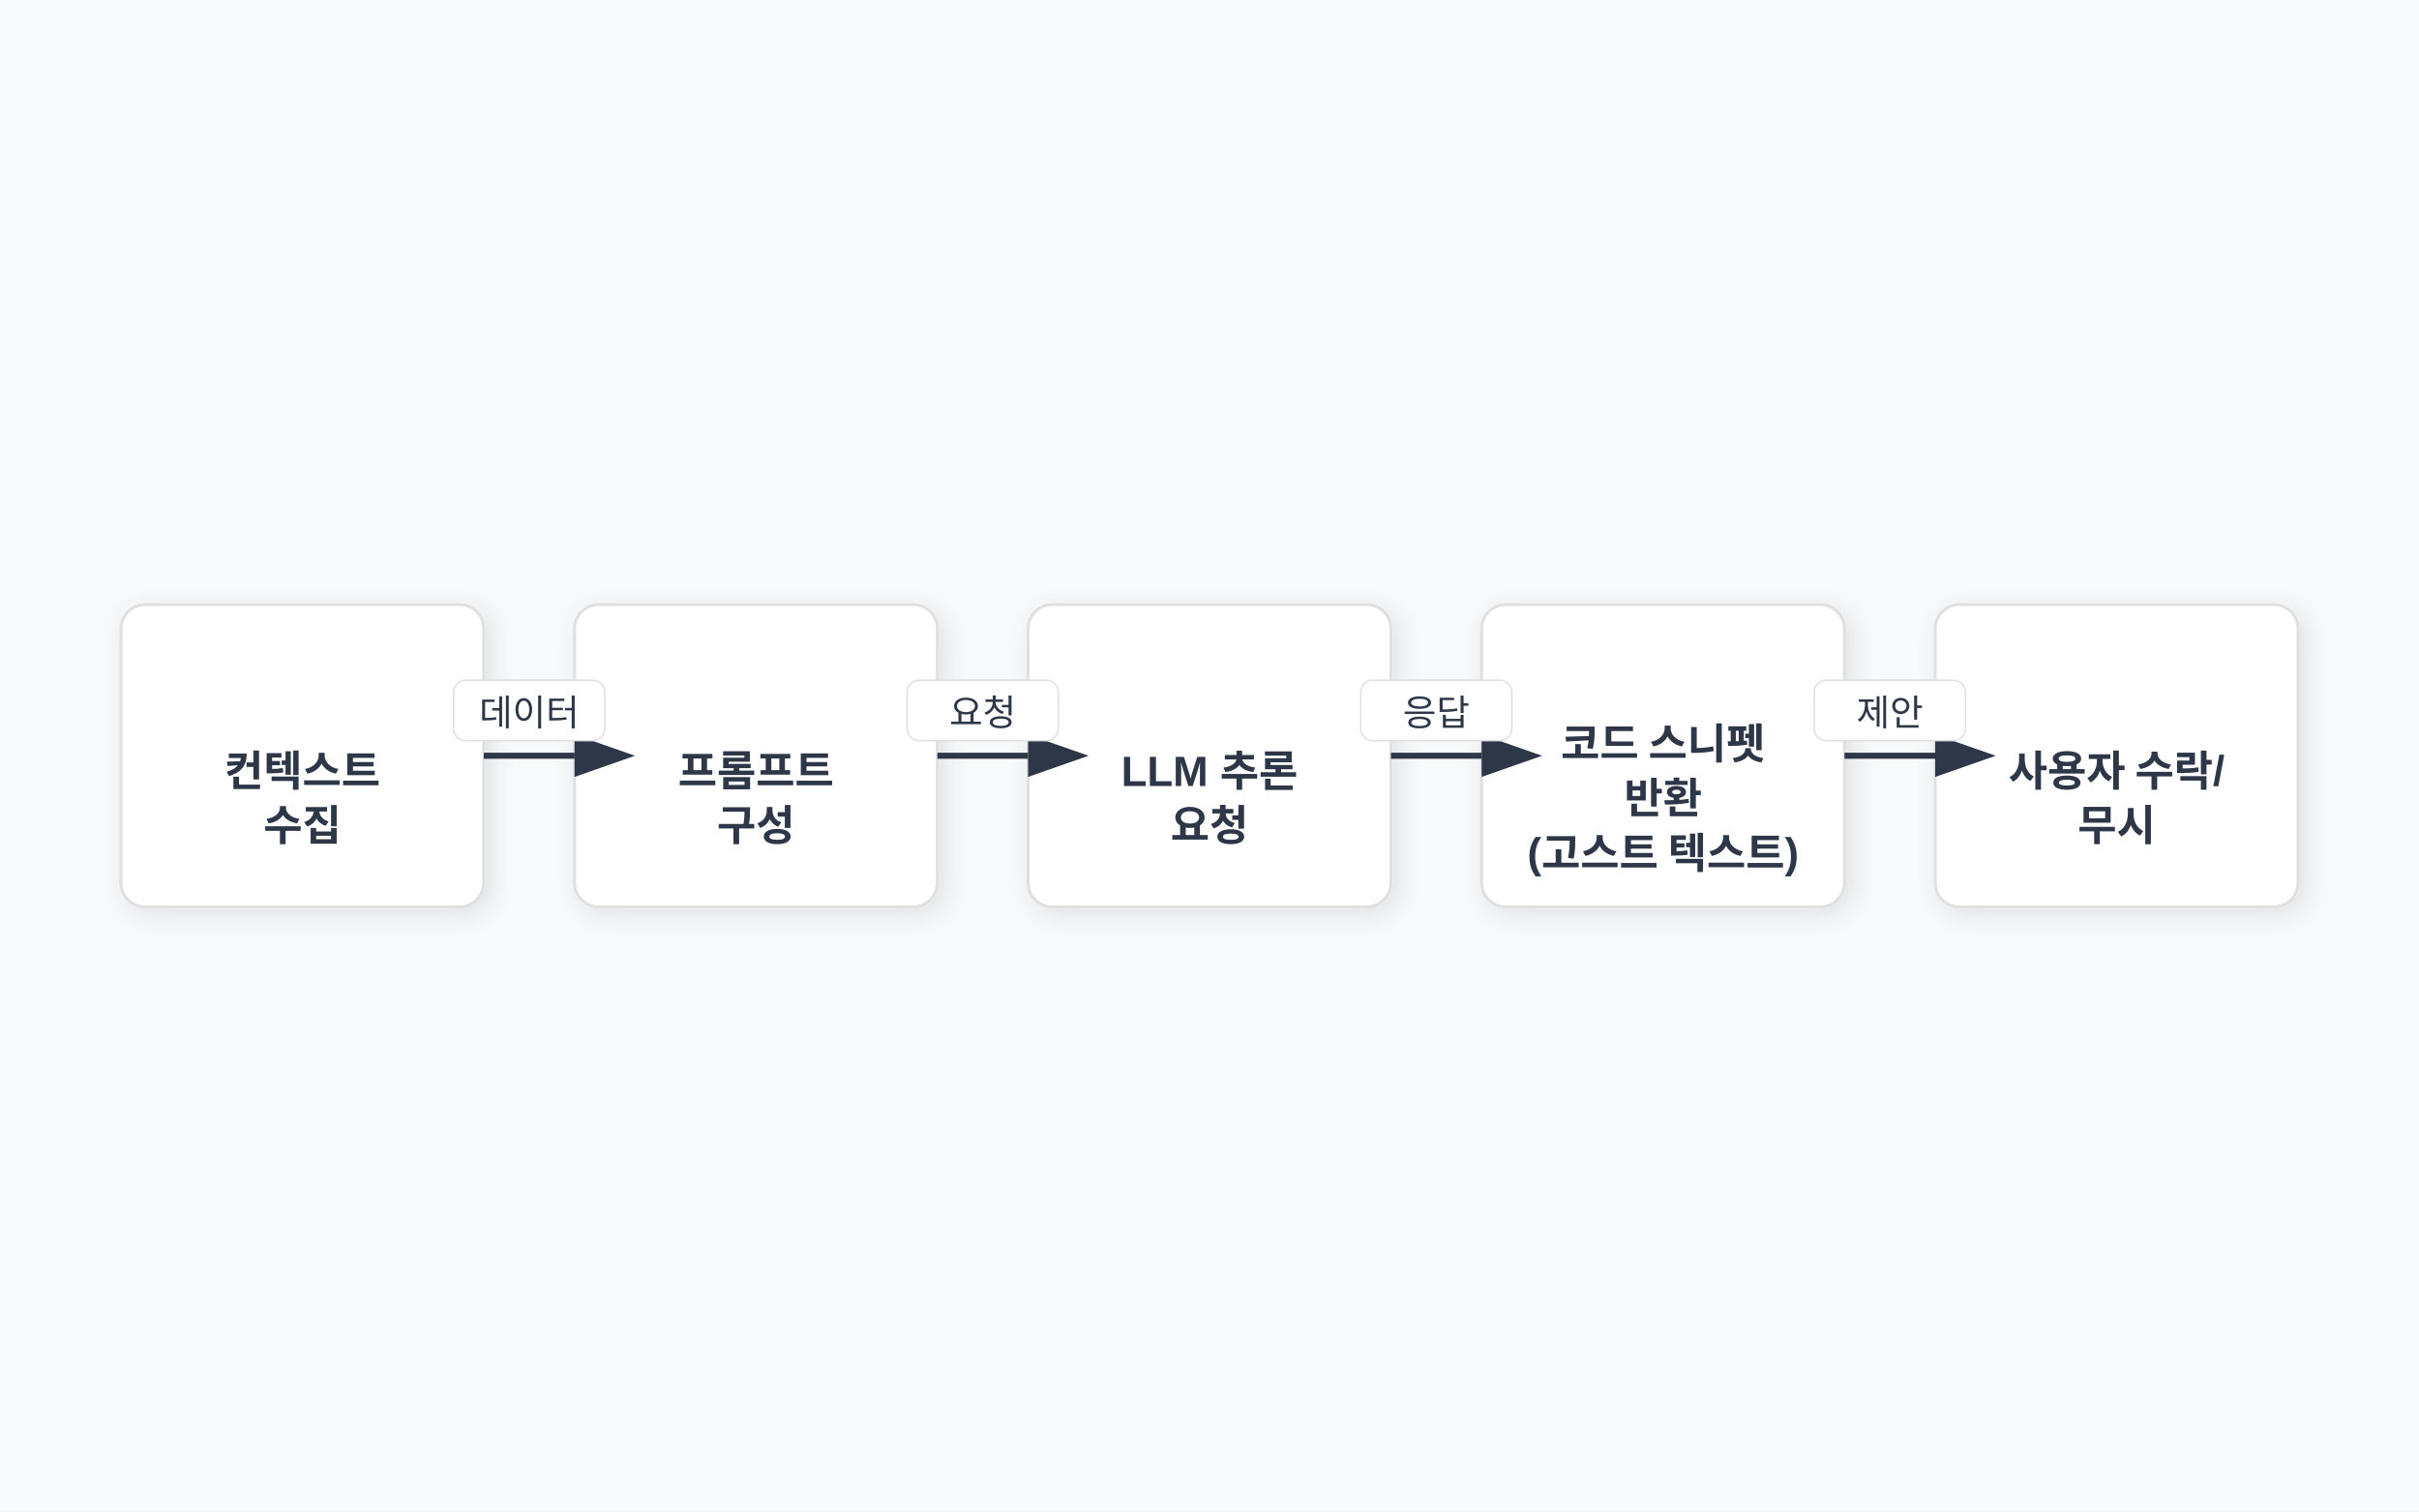
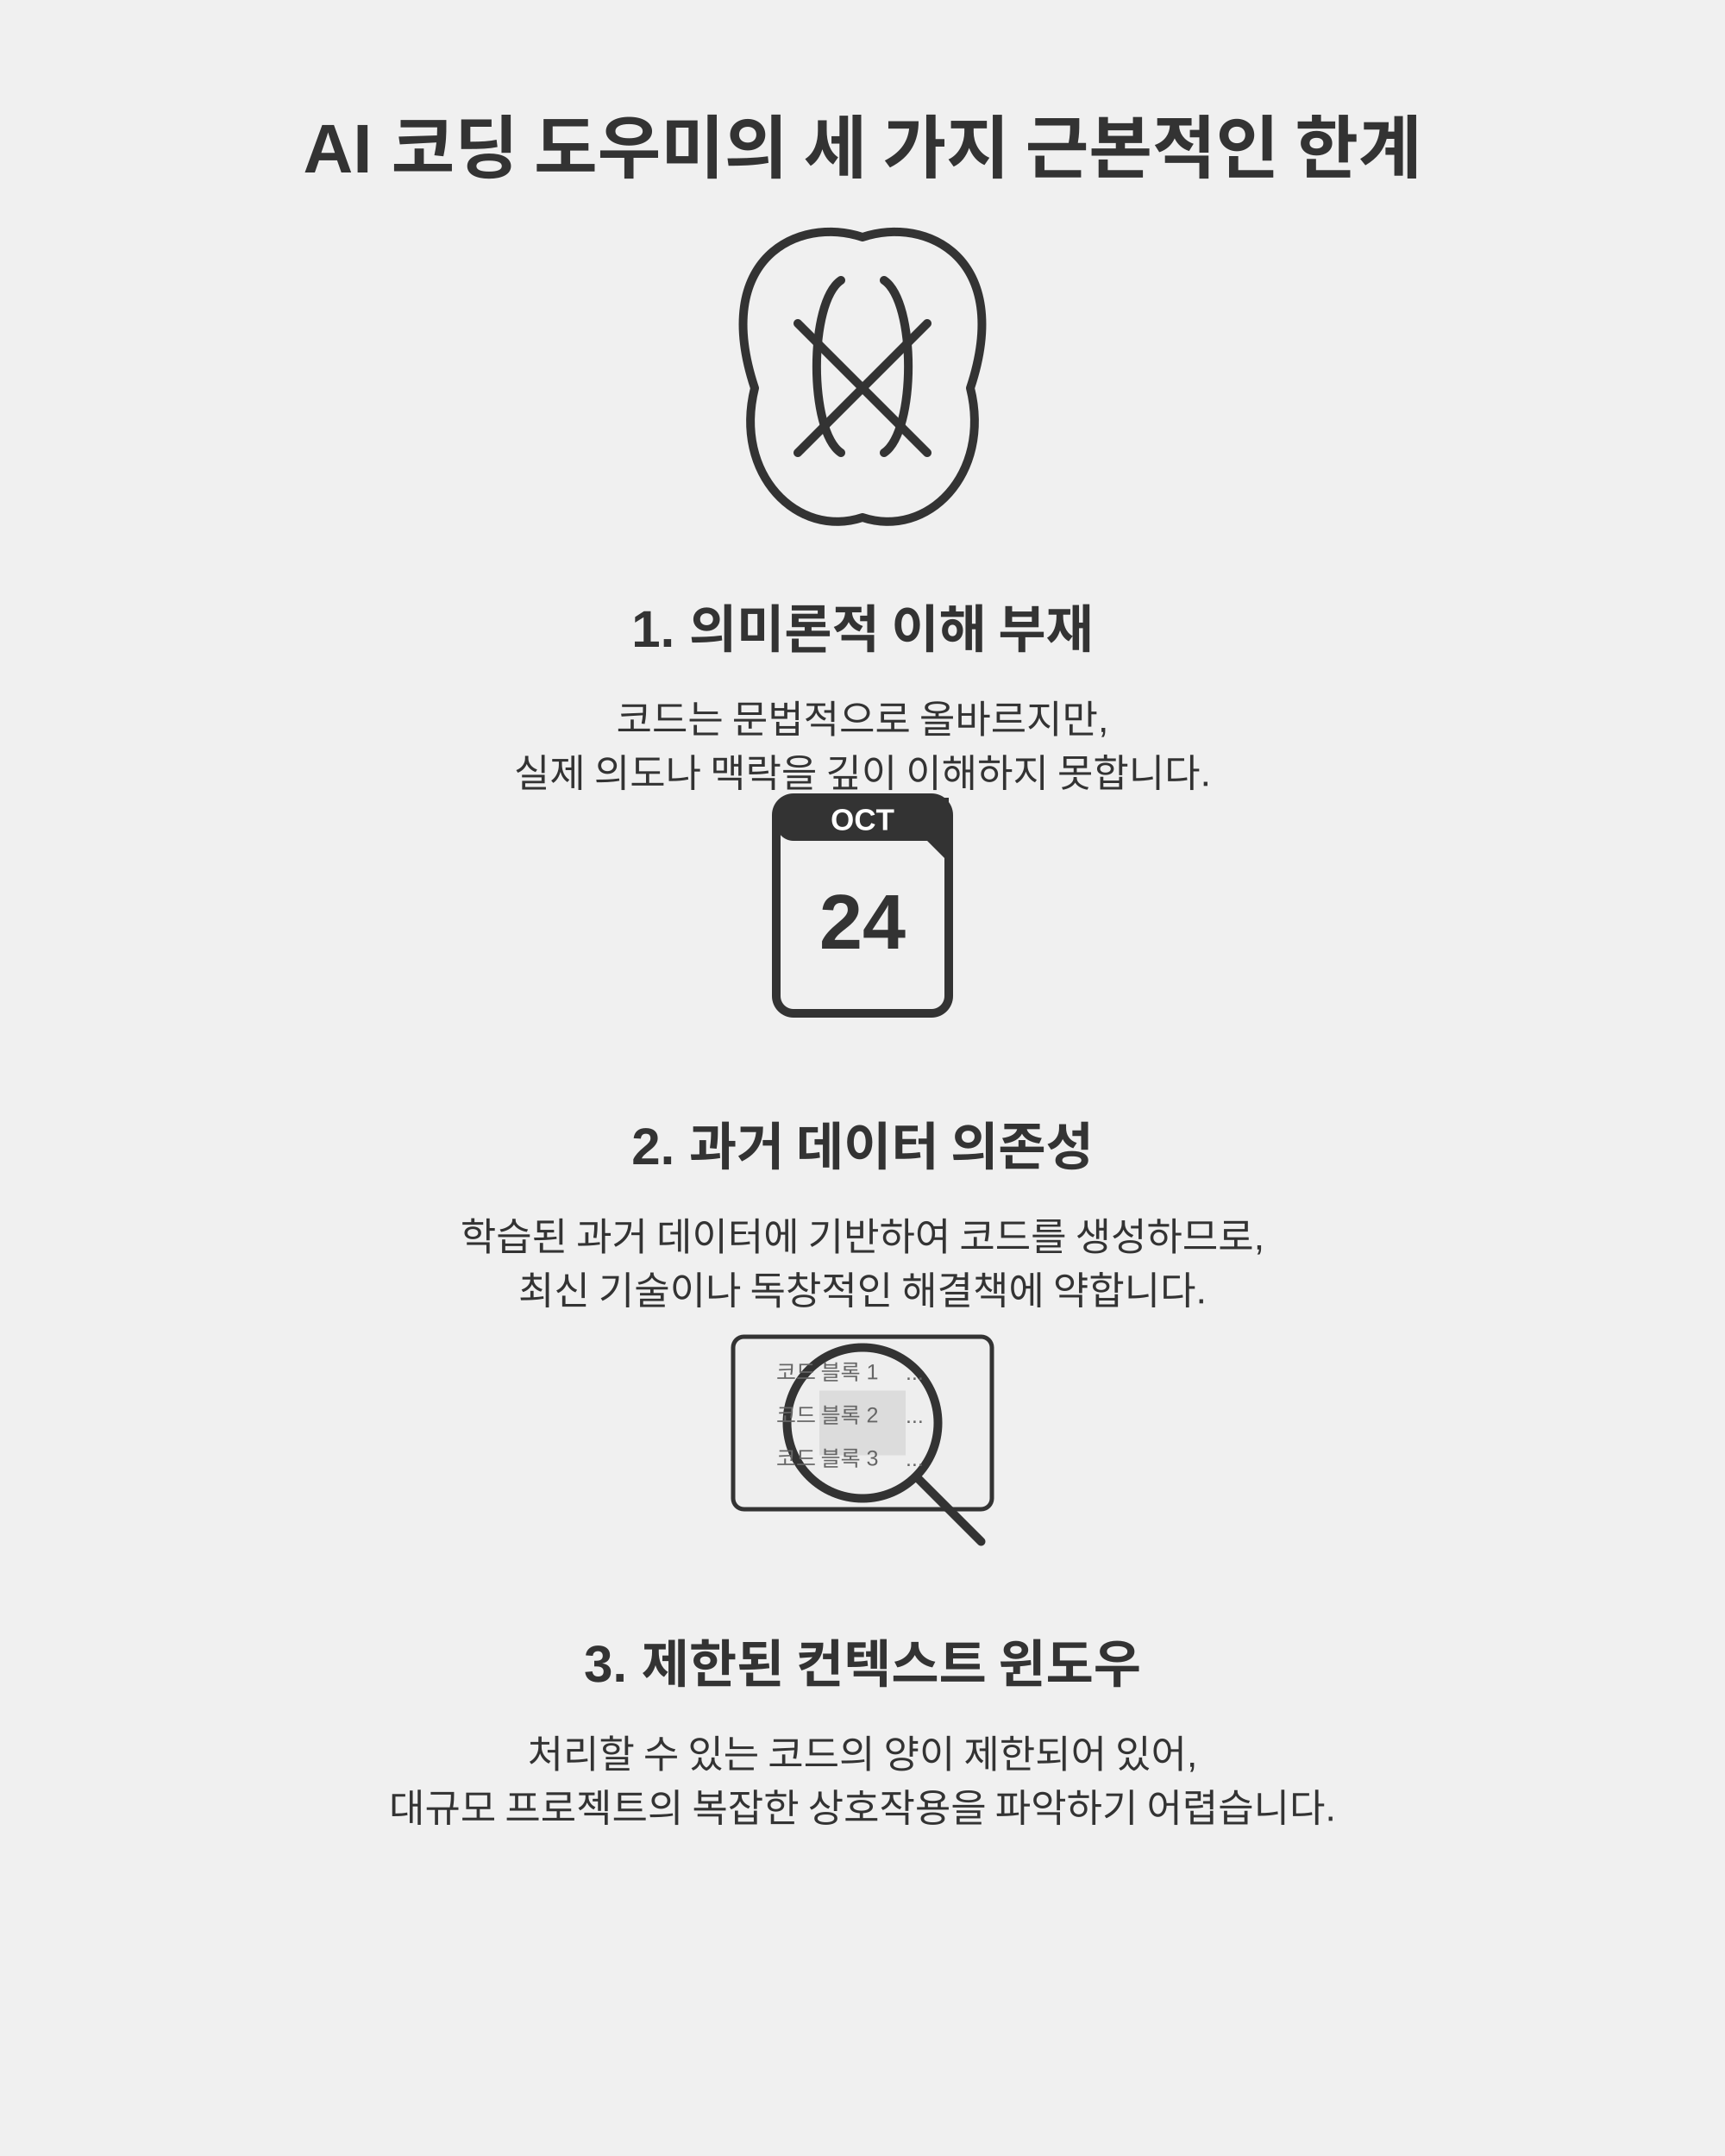
- <svg xmlns="http://www.w3.org/2000/svg" viewBox="0 0 800 500">
+ <svg xmlns="http://www.w3.org/2000/svg" viewBox="0 0 800 1000">
  <style>
-     /* General styles */
-     .bg { fill: #f8f9fa; }
-     .stage-box {
-       fill: #ffffff;
-       stroke: #e0e0e0;
-       stroke-width: 1;
-       rx: 8; ry: 8;
-       filter: drop-shadow(2px 2px 4px rgba(0,0,0,0.1));
-     }
-     /* Stage fill colors - gradient progression */
-     .stage-fill-1 { fill: #4A90D9; } /* Blue */
-     .stage-fill-2 { fill: #4DACA8; } /* Interpolated Blue-Green */
-     .stage-fill-3 { fill: #50C878; } /* Green */
-     .stage-fill-4 { fill: #5E92AF; } /* Interpolated Green-Purple */
-     .stage-fill-5 { fill: #6C5CE7; } /* Purple */
- 
-     .stage-icon-area {
-       fill: none; /* This rect is just for positioning the number, actual fill comes from stage-fill-* */
-       stroke: none;
-     }
-     .stage-text {
+     .title {
      font-family: "Arial, sans-serif";
-       font-size: 14px;
+       font-size: 32px;
      font-weight: bold;
-       fill: #2D3748;
+       fill: #333;
      text-anchor: middle;
    }
-     .stage-number {
+     .section-title {
      font-family: "Arial, sans-serif";
-       font-size: 12px;
+       font-size: 24px;
      font-weight: bold;
-       fill: #ffffff;
+       fill: #333;
      text-anchor: middle;
    }
-     .arrow {
-       stroke: #2D3748;
-       stroke-width: 2;
-       fill: none;
-       marker-end: url(#arrowhead);
-     }
-     .arrow-label-bg {
-       fill: #ffffff;
-       stroke: #e0e0e0;
-       stroke-width: 0.5;
-       rx: 4; ry: 4;
-     }
-     .arrow-label-text {
+     .description {
      font-family: "Arial, sans-serif";
-       font-size: 12px;
-       fill: #2D3748;
+       font-size: 18px;
+       fill: #333;
      text-anchor: middle;
    }
+     .icon-stroke {
+       stroke: #333;
+       stroke-width: 4;
+       fill: none;
+       stroke-linecap: round;
+       stroke-linejoin: round;
+     }
+     .icon-fill {
+       fill: #333;
+     }
  </style>
-   <defs>
-     <marker id="arrowhead" markerWidth="10" markerHeight="7" refX="0" refY="3.5" orient="auto">
-       <polygon points="0 0, 10 3.5, 0 7" fill="#2D3748" />
-     </marker>
-   </defs>
-   <rect x="0" y="0" width="800" height="500" class="bg" />
-   <g class="stage" transform="translate(40, 200)">
-     <rect x="0" y="0" width="120" height="100" class="stage-box" />
-     <rect x="0" y="0" width="120" height="30" class="stage-icon-area stage-fill-1" />
-     <text x="60" y="20" class="stage-number">1</text>
-     <text x="60" y="60" class="stage-text">컨텍스트</text>
-     <text x="60" y="78" class="stage-text">수집</text>
+   <text x="400" y="80" class="title">AI 코딩 도우미의 세 가지 근본적인 한계</text>
+   <g transform="translate(0, 180)">
+     <g transform="translate(400, 0)">
+       <path class="icon-stroke" d="M-50,0 C-70,-60 -30,-80 0,-70 C30,-80 70,-60 50,0 C60,40 30,70 0,60 C-30,70 -60,40 -50,0 Z" />
+       <path class="icon-stroke" d="M-10,-50 C-25,-40 -25,20 -10,30" />
+       <path class="icon-stroke" d="M10,-50 C25,-40 25,20 10,30" />
+       <line class="icon-stroke" x1="-30" y1="-30" x2="30" y2="30" />
+       <line class="icon-stroke" x1="30" y1="-30" x2="-30" y2="30" />
+     </g>
+     <text x="400" y="120" class="section-title">1. 의미론적 이해 부재</text>
+     <text x="400" y="160" class="description">코드는 문법적으로 올바르지만,</text>
+     <text x="400" y="185" class="description">실제 의도나 맥락을 깊이 이해하지 못합니다.</text>
  </g>
-   <g class="stage" transform="translate(190, 200)">
-     <rect x="0" y="0" width="120" height="100" class="stage-box" />
-     <rect x="0" y="0" width="120" height="30" class="stage-icon-area stage-fill-2" />
-     <text x="60" y="20" class="stage-number">2</text>
-     <text x="60" y="60" class="stage-text">프롬프트</text>
-     <text x="60" y="78" class="stage-text">구성</text>
+   <g transform="translate(0, 420)">
+     <g transform="translate(400, 0)">
+       <rect class="icon-stroke" x="-40" y="-50" width="80" height="100" rx="8" ry="8" />
+       <rect class="icon-fill" x="-40" y="-50" width="80" height="20" rx="8" ry="8" />
+       <text x="0" y="-35" font-family="Arial, sans-serif" font-size="14" font-weight="bold" fill="white" text-anchor="middle">OCT</text>
+       <text x="0" y="20" font-family="Arial, sans-serif" font-size="36" font-weight="bold" fill="#333" text-anchor="middle">24</text>
+       <path class="icon-fill" d="M40,-50 L10,-50 L40,-20 Z" />
+     </g>
+     <text x="400" y="120" class="section-title">2. 과거 데이터 의존성</text>
+     <text x="400" y="160" class="description">학습된 과거 데이터에 기반하여 코드를 생성하므로,</text>
+     <text x="400" y="185" class="description">최신 기술이나 독창적인 해결책에 약합니다.</text>
  </g>
-   <g class="stage" transform="translate(340, 200)">
-     <rect x="0" y="0" width="120" height="100" class="stage-box" />
-     <rect x="0" y="0" width="120" height="30" class="stage-icon-area stage-fill-3" />
-     <text x="60" y="20" class="stage-number">3</text>
-     <text x="60" y="60" class="stage-text">LLM 추론</text>
-     <text x="60" y="78" class="stage-text">요청</text>
+   <g transform="translate(0, 660)">
+     <g transform="translate(400, 0)">
+       <rect x="-60" y="-40" width="120" height="80" fill="#EEE" stroke="#333" stroke-width="2" rx="5" ry="5" />
+       <circle class="icon-stroke" cx="0" cy="0" r="35" />
+       <line class="icon-stroke" x1="25" y1="25" x2="55" y2="55" />
+       <rect x="-20" y="-15" width="40" height="30" fill="#333" opacity="0.1" />
+       <text x="-40" y="-20" font-family="Arial, sans-serif" font-size="10" fill="#666">코드 블록 1</text>
+       <text x="-40" y="0" font-family="Arial, sans-serif" font-size="10" fill="#666">코드 블록 2</text>
+       <text x="-40" y="20" font-family="Arial, sans-serif" font-size="10" fill="#666">코드 블록 3</text>
+       <text x="20" y="-20" font-family="Arial, sans-serif" font-size="10" fill="#666">...</text>
+       <text x="20" y="0" font-family="Arial, sans-serif" font-size="10" fill="#666">...</text>
+       <text x="20" y="20" font-family="Arial, sans-serif" font-size="10" fill="#666">...</text>
+     </g>
+     <text x="400" y="120" class="section-title">3. 제한된 컨텍스트 윈도우</text>
+     <text x="400" y="160" class="description">처리할 수 있는 코드의 양이 제한되어 있어,</text>
+     <text x="400" y="185" class="description">대규모 프로젝트의 복잡한 상호작용을 파악하기 어렵습니다.</text>
  </g>
-   <g class="stage" transform="translate(490, 200)">
-     <rect x="0" y="0" width="120" height="100" class="stage-box" />
-     <rect x="0" y="0" width="120" height="30" class="stage-icon-area stage-fill-4" />
-     <text x="60" y="20" class="stage-number">4</text>
-     <text x="60" y="51" class="stage-text">코드 스니펫</text>
-     <text x="60" y="69" class="stage-text">반환</text>
-     <text x="60" y="87" class="stage-text">(고스트 텍스트)</text>
-   </g>
-   <g class="stage" transform="translate(640, 200)">
-     <rect x="0" y="0" width="120" height="100" class="stage-box" />
-     <rect x="0" y="0" width="120" height="30" class="stage-icon-area stage-fill-5" />
-     <text x="60" y="20" class="stage-number">5</text>
-     <text x="60" y="60" class="stage-text">사용자 수락/</text>
-     <text x="60" y="78" class="stage-text">무시</text>
-   </g>
-   <line x1="160" y1="250" x2="190" y2="250" class="arrow" />
-   <rect x="150" y="225" width="50" height="20" class="arrow-label-bg" />
-   <text x="175" y="240" class="arrow-label-text">데이터</text>
-   <line x1="310" y1="250" x2="340" y2="250" class="arrow" />
-   <rect x="300" y="225" width="50" height="20" class="arrow-label-bg" />
-   <text x="325" y="240" class="arrow-label-text">요청</text>
-   <line x1="460" y1="250" x2="490" y2="250" class="arrow" />
-   <rect x="450" y="225" width="50" height="20" class="arrow-label-bg" />
-   <text x="475" y="240" class="arrow-label-text">응답</text>
-   <line x1="610" y1="250" x2="640" y2="250" class="arrow" />
-   <rect x="600" y="225" width="50" height="20" class="arrow-label-bg" />
-   <text x="625" y="240" class="arrow-label-text">제안</text>
</svg>
